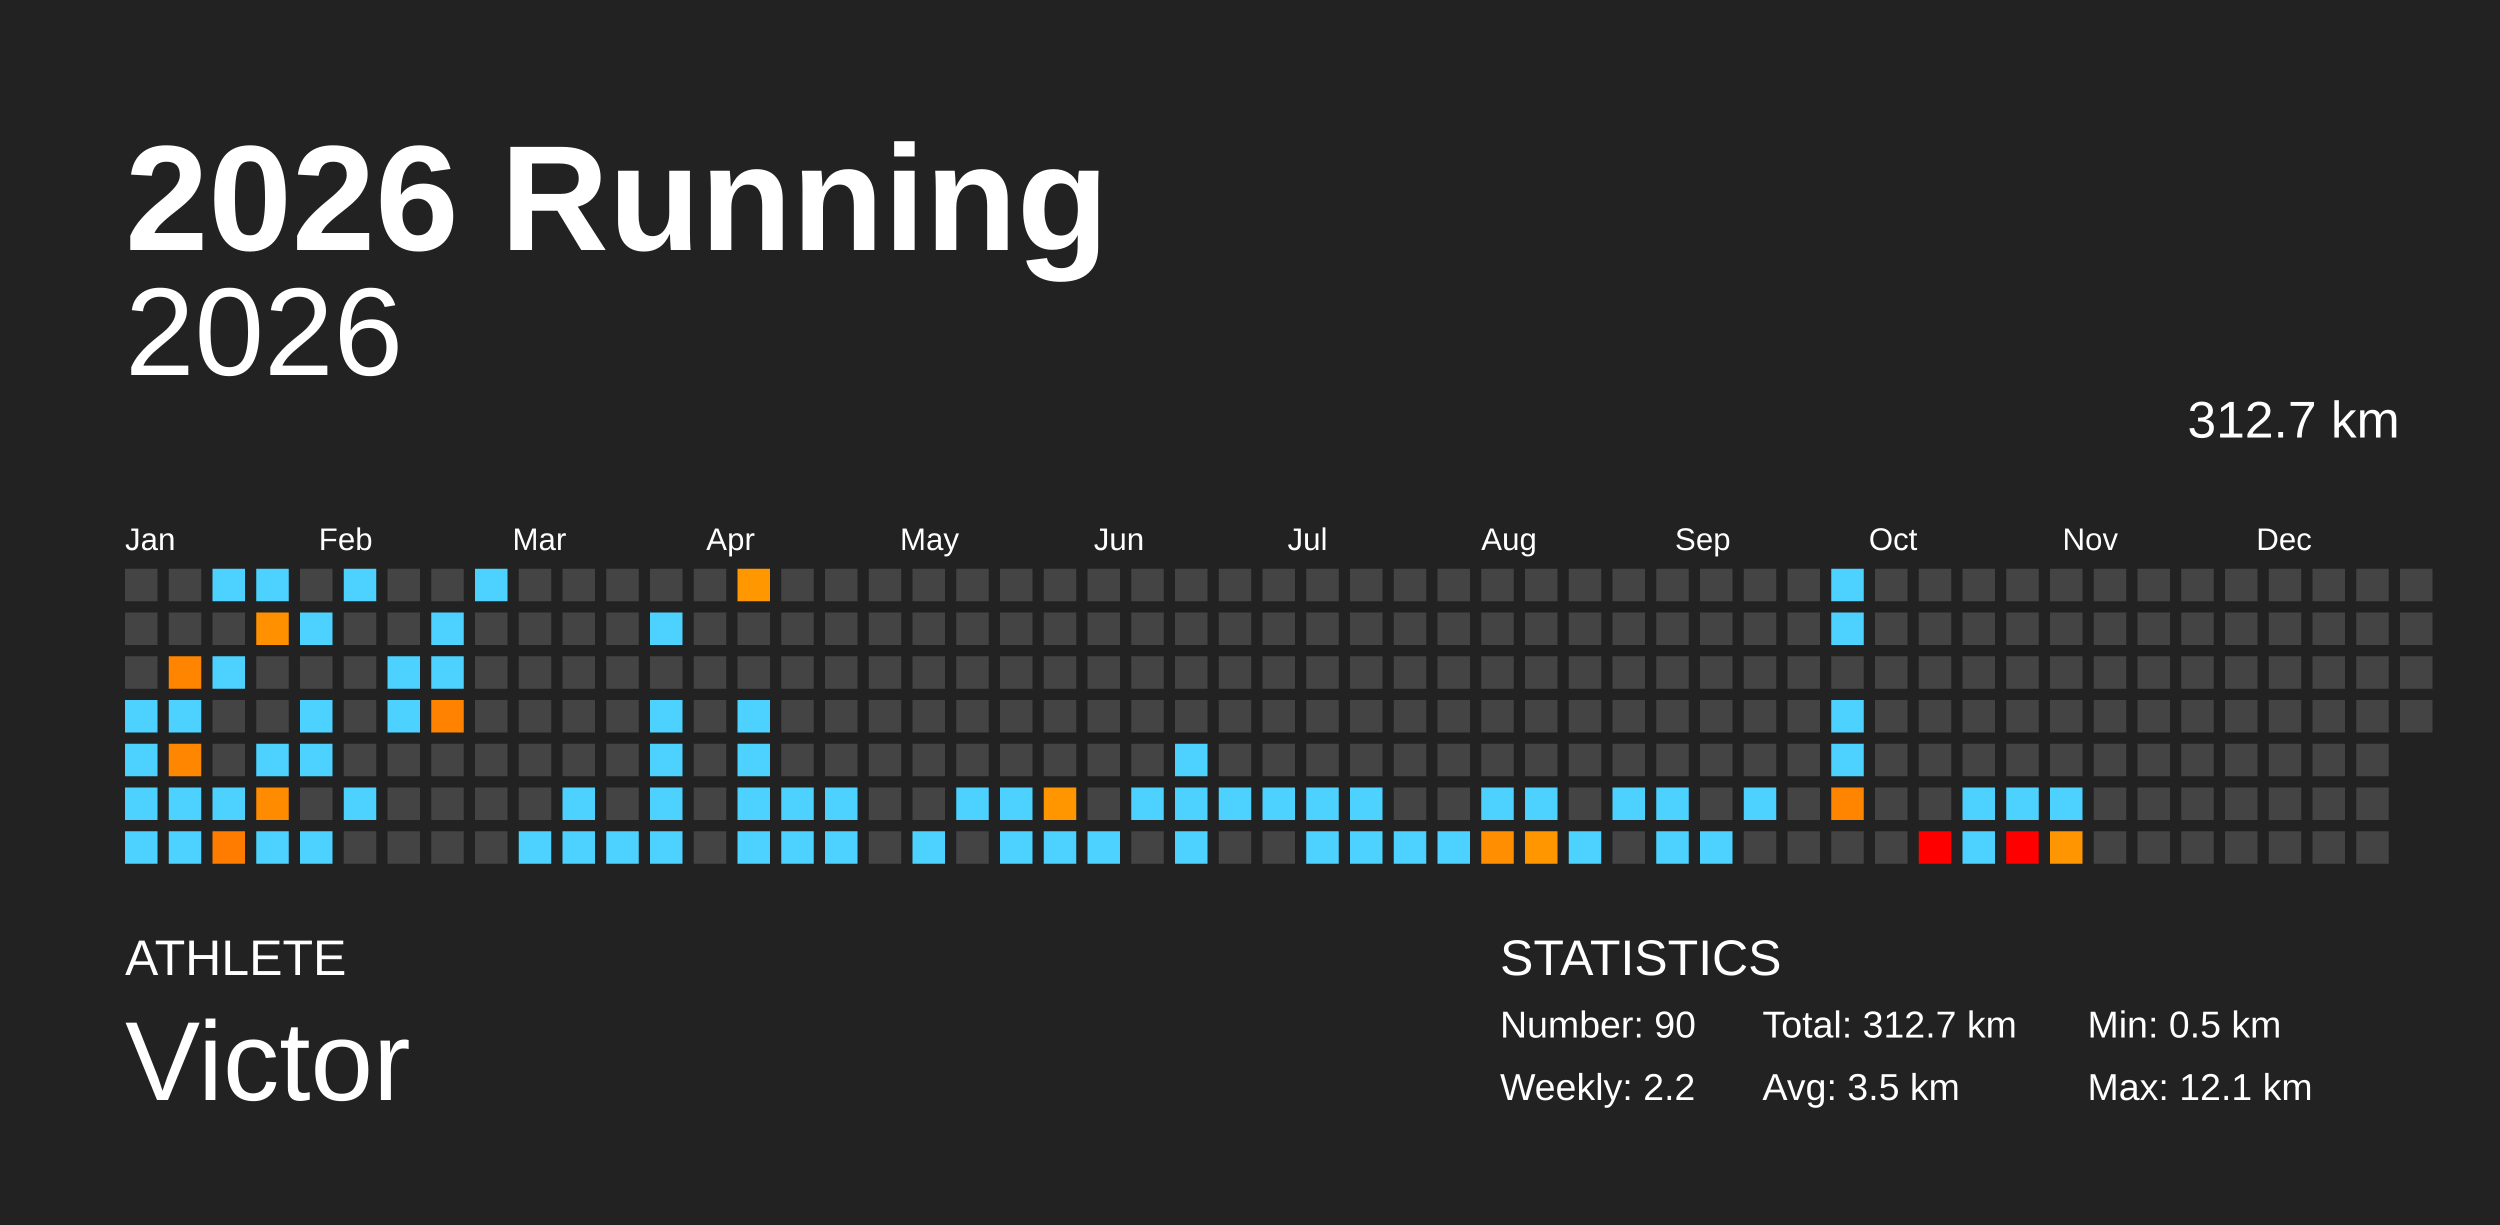
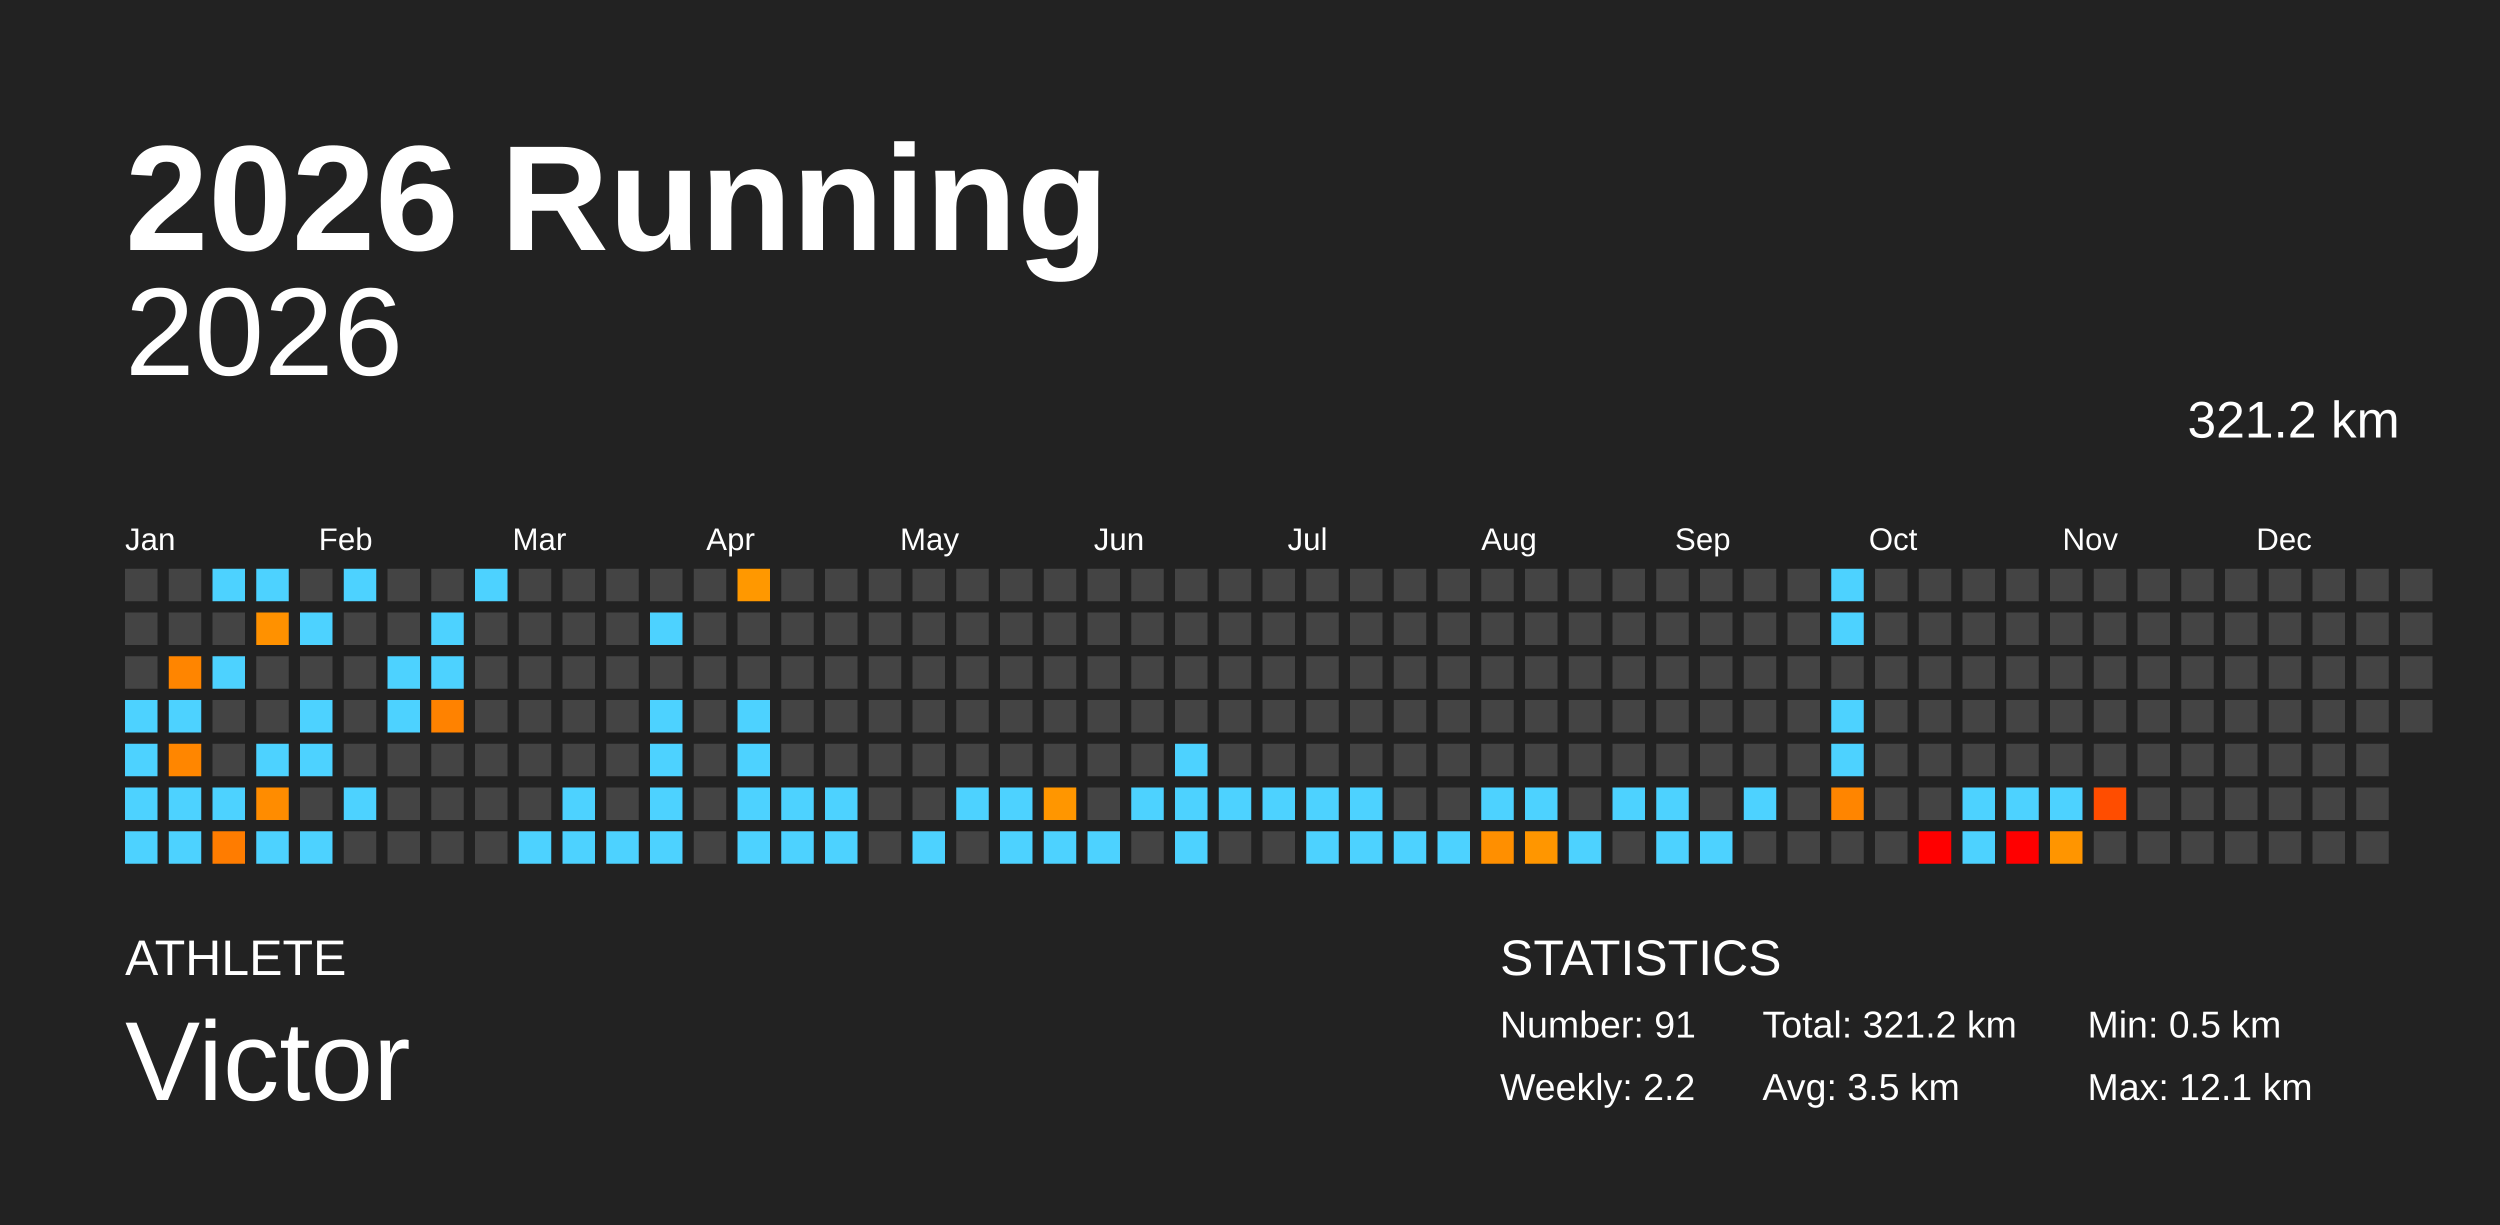
<svg xmlns="http://www.w3.org/2000/svg" baseProfile="full" height="98mm" version="1.1" viewBox="0,0,200,98" width="200mm">
  <defs />
  <rect fill="#222222" height="98" width="200" x="0" y="0" />
  <text fill="#FFFFFF" style="font-size:12px; font-family:Arial; font-weight:bold;" x="10" y="20">2026 Running</text>
  <text fill="#FFFFFF" style="font-size:4px; font-family:Arial" x="10" y="78">ATHLETE</text>
  <text fill="#FFFFFF" style="font-size:9px; font-family:Arial" x="10" y="88">Victor</text>
  <text fill="#FFFFFF" style="font-size:4px; font-family:Arial" x="120" y="78">STATISTICS</text>
-   <text fill="#FFFFFF" style="font-size:3px; font-family:Arial" x="120" y="83">Number: 90</text>
+   <text fill="#FFFFFF" style="font-size:3px; font-family:Arial" x="120" y="83">Number: 91</text>
  <text fill="#FFFFFF" style="font-size:3px; font-family:Arial" x="120" y="88">Weekly: 2.2</text>
-   <text fill="#FFFFFF" style="font-size:3px; font-family:Arial" x="141" y="83">Total: 312.7 km</text>
+   <text fill="#FFFFFF" style="font-size:3px; font-family:Arial" x="141" y="83">Total: 321.2 km</text>
  <text fill="#FFFFFF" style="font-size:3px; font-family:Arial" x="141" y="88">Avg: 3.5 km</text>
  <text fill="#FFFFFF" style="font-size:3px; font-family:Arial" x="167" y="83">Min: 0.5 km</text>
  <text fill="#FFFFFF" style="font-size:3px; font-family:Arial" x="167" y="88">Max: 12.1 km</text>
  <text alignment-baseline="hanging" fill="#FFFFFF" style="font-size:10.0px; font-family:Arial;" x="10" y="30">2026</text>
-   <text alignment-baseline="hanging" fill="#FFFFFF" style="font-size:4.125px; font-family:Arial;" x="175" y="35">312.7 km</text>
+   <text alignment-baseline="hanging" fill="#FFFFFF" style="font-size:4.125px; font-family:Arial;" x="175" y="35">321.2 km</text>
  <text fill="#FFFFFF" style="font-size:2.5px; font-family:Arial" x="10.0" y="44">Jan</text>
  <text fill="#FFFFFF" style="font-size:2.5px; font-family:Arial" x="25.5" y="44">Feb</text>
  <text fill="#FFFFFF" style="font-size:2.5px; font-family:Arial" x="41.0" y="44">Mar</text>
  <text fill="#FFFFFF" style="font-size:2.5px; font-family:Arial" x="56.5" y="44">Apr</text>
  <text fill="#FFFFFF" style="font-size:2.5px; font-family:Arial" x="72.0" y="44">May</text>
  <text fill="#FFFFFF" style="font-size:2.5px; font-family:Arial" x="87.5" y="44">Jun</text>
  <text fill="#FFFFFF" style="font-size:2.5px; font-family:Arial" x="103.0" y="44">Jul</text>
  <text fill="#FFFFFF" style="font-size:2.5px; font-family:Arial" x="118.5" y="44">Aug</text>
  <text fill="#FFFFFF" style="font-size:2.5px; font-family:Arial" x="134.0" y="44">Sep</text>
  <text fill="#FFFFFF" style="font-size:2.5px; font-family:Arial" x="149.5" y="44">Oct</text>
  <text fill="#FFFFFF" style="font-size:2.5px; font-family:Arial" x="165.0" y="44">Nov</text>
  <text fill="#FFFFFF" style="font-size:2.5px; font-family:Arial" x="180.5" y="44">Dec</text>
  <rect fill="#444444" height="2.6" width="2.6" x="10.0" y="45.5" />
  <rect fill="#444444" height="2.6" width="2.6" x="10.0" y="49.0" />
  <rect fill="#444444" height="2.6" width="2.6" x="10.0" y="52.5" />
  <rect fill="#4dd2ff" height="2.6" width="2.6" x="10.0" y="56.0" />
  <rect fill="#4dd2ff" height="2.6" width="2.6" x="10.0" y="59.5" />
  <rect fill="#4dd2ff" height="2.6" width="2.6" x="10.0" y="63.0" />
  <rect fill="#4dd2ff" height="2.6" width="2.6" x="10.0" y="66.5" />
  <rect fill="#444444" height="2.6" width="2.6" x="13.5" y="45.5" />
  <rect fill="#444444" height="2.6" width="2.6" x="13.5" y="49.0" />
  <rect fill="#ff8500" height="2.6" width="2.6" x="13.5" y="52.5" />
  <rect fill="#4dd2ff" height="2.6" width="2.6" x="13.5" y="56.0" />
  <rect fill="#ff8600" height="2.6" width="2.6" x="13.5" y="59.5" />
  <rect fill="#4dd2ff" height="2.6" width="2.6" x="13.5" y="63.0" />
  <rect fill="#4dd2ff" height="2.6" width="2.6" x="13.5" y="66.5" />
  <rect fill="#4dd2ff" height="2.6" width="2.6" x="17.0" y="45.5" />
  <rect fill="#444444" height="2.6" width="2.6" x="17.0" y="49.0" />
  <rect fill="#4dd2ff" height="2.6" width="2.6" x="17.0" y="52.5" />
  <rect fill="#444444" height="2.6" width="2.6" x="17.0" y="56.0" />
  <rect fill="#444444" height="2.6" width="2.6" x="17.0" y="59.5" />
  <rect fill="#4dd2ff" height="2.6" width="2.6" x="17.0" y="63.0" />
  <rect fill="#ff7c00" height="2.6" width="2.6" x="17.0" y="66.5" />
  <rect fill="#4dd2ff" height="2.6" width="2.6" x="20.5" y="45.5" />
  <rect fill="#ff9100" height="2.6" width="2.6" x="20.5" y="49.0" />
  <rect fill="#444444" height="2.6" width="2.6" x="20.5" y="52.5" />
  <rect fill="#444444" height="2.6" width="2.6" x="20.5" y="56.0" />
  <rect fill="#4dd2ff" height="2.6" width="2.6" x="20.5" y="59.5" />
  <rect fill="#ff8c00" height="2.6" width="2.6" x="20.5" y="63.0" />
  <rect fill="#4dd2ff" height="2.6" width="2.6" x="20.5" y="66.5" />
  <rect fill="#444444" height="2.6" width="2.6" x="24.0" y="45.5" />
  <rect fill="#4dd2ff" height="2.6" width="2.6" x="24.0" y="49.0" />
  <rect fill="#444444" height="2.6" width="2.6" x="24.0" y="52.5" />
  <rect fill="#4dd2ff" height="2.6" width="2.6" x="24.0" y="56.0" />
  <rect fill="#4dd2ff" height="2.6" width="2.6" x="24.0" y="59.5" />
  <rect fill="#444444" height="2.6" width="2.6" x="24.0" y="63.0" />
  <rect fill="#4dd2ff" height="2.6" width="2.6" x="24.0" y="66.5" />
  <rect fill="#4dd2ff" height="2.6" width="2.6" x="27.5" y="45.5" />
  <rect fill="#444444" height="2.6" width="2.6" x="27.5" y="49.0" />
  <rect fill="#444444" height="2.6" width="2.6" x="27.5" y="52.5" />
  <rect fill="#444444" height="2.6" width="2.6" x="27.5" y="56.0" />
  <rect fill="#444444" height="2.6" width="2.6" x="27.5" y="59.5" />
  <rect fill="#4dd2ff" height="2.6" width="2.6" x="27.5" y="63.0" />
  <rect fill="#444444" height="2.6" width="2.6" x="27.5" y="66.5" />
  <rect fill="#444444" height="2.6" width="2.6" x="31.0" y="45.5" />
  <rect fill="#444444" height="2.6" width="2.6" x="31.0" y="49.0" />
  <rect fill="#4dd2ff" height="2.6" width="2.6" x="31.0" y="52.5" />
  <rect fill="#4dd2ff" height="2.6" width="2.6" x="31.0" y="56.0" />
  <rect fill="#444444" height="2.6" width="2.6" x="31.0" y="59.5" />
  <rect fill="#444444" height="2.6" width="2.6" x="31.0" y="63.0" />
  <rect fill="#444444" height="2.6" width="2.6" x="31.0" y="66.5" />
  <rect fill="#444444" height="2.6" width="2.6" x="34.5" y="45.5" />
  <rect fill="#4dd2ff" height="2.6" width="2.6" x="34.5" y="49.0" />
  <rect fill="#4dd2ff" height="2.6" width="2.6" x="34.5" y="52.5" />
  <rect fill="#ff8200" height="2.6" width="2.6" x="34.5" y="56.0" />
  <rect fill="#444444" height="2.6" width="2.6" x="34.5" y="59.5" />
  <rect fill="#444444" height="2.6" width="2.6" x="34.5" y="63.0" />
  <rect fill="#444444" height="2.6" width="2.6" x="34.5" y="66.5" />
  <rect fill="#4dd2ff" height="2.6" width="2.6" x="38.0" y="45.5" />
  <rect fill="#444444" height="2.6" width="2.6" x="38.0" y="49.0" />
  <rect fill="#444444" height="2.6" width="2.6" x="38.0" y="52.5" />
  <rect fill="#444444" height="2.6" width="2.6" x="38.0" y="56.0" />
  <rect fill="#444444" height="2.6" width="2.6" x="38.0" y="59.5" />
  <rect fill="#444444" height="2.6" width="2.6" x="38.0" y="63.0" />
  <rect fill="#444444" height="2.6" width="2.6" x="38.0" y="66.5" />
  <rect fill="#444444" height="2.6" width="2.6" x="41.5" y="45.5" />
  <rect fill="#444444" height="2.6" width="2.6" x="41.5" y="49.0" />
  <rect fill="#444444" height="2.6" width="2.6" x="41.5" y="52.5" />
  <rect fill="#444444" height="2.6" width="2.6" x="41.5" y="56.0" />
  <rect fill="#444444" height="2.6" width="2.6" x="41.5" y="59.5" />
  <rect fill="#444444" height="2.6" width="2.6" x="41.5" y="63.0" />
  <rect fill="#4dd2ff" height="2.6" width="2.6" x="41.5" y="66.5" />
  <rect fill="#444444" height="2.6" width="2.6" x="45.0" y="45.5" />
  <rect fill="#444444" height="2.6" width="2.6" x="45.0" y="49.0" />
  <rect fill="#444444" height="2.6" width="2.6" x="45.0" y="52.5" />
  <rect fill="#444444" height="2.6" width="2.6" x="45.0" y="56.0" />
  <rect fill="#444444" height="2.6" width="2.6" x="45.0" y="59.5" />
  <rect fill="#4dd2ff" height="2.6" width="2.6" x="45.0" y="63.0" />
  <rect fill="#4dd2ff" height="2.6" width="2.6" x="45.0" y="66.5" />
  <rect fill="#444444" height="2.6" width="2.6" x="48.5" y="45.5" />
  <rect fill="#444444" height="2.6" width="2.6" x="48.5" y="49.0" />
  <rect fill="#444444" height="2.6" width="2.6" x="48.5" y="52.5" />
  <rect fill="#444444" height="2.6" width="2.6" x="48.5" y="56.0" />
  <rect fill="#444444" height="2.6" width="2.6" x="48.5" y="59.5" />
  <rect fill="#444444" height="2.6" width="2.6" x="48.5" y="63.0" />
  <rect fill="#4dd2ff" height="2.6" width="2.6" x="48.5" y="66.5" />
  <rect fill="#444444" height="2.6" width="2.6" x="52.0" y="45.5" />
  <rect fill="#4dd2ff" height="2.6" width="2.6" x="52.0" y="49.0" />
  <rect fill="#444444" height="2.6" width="2.6" x="52.0" y="52.5" />
  <rect fill="#4dd2ff" height="2.6" width="2.6" x="52.0" y="56.0" />
  <rect fill="#4dd2ff" height="2.6" width="2.6" x="52.0" y="59.5" />
  <rect fill="#4dd2ff" height="2.6" width="2.6" x="52.0" y="63.0" />
  <rect fill="#4dd2ff" height="2.6" width="2.6" x="52.0" y="66.5" />
  <rect fill="#444444" height="2.6" width="2.6" x="55.5" y="45.5" />
  <rect fill="#444444" height="2.6" width="2.6" x="55.5" y="49.0" />
  <rect fill="#444444" height="2.6" width="2.6" x="55.5" y="52.5" />
  <rect fill="#444444" height="2.6" width="2.6" x="55.5" y="56.0" />
  <rect fill="#444444" height="2.6" width="2.6" x="55.5" y="59.5" />
  <rect fill="#444444" height="2.6" width="2.6" x="55.5" y="63.0" />
  <rect fill="#444444" height="2.6" width="2.6" x="55.5" y="66.5" />
  <rect fill="#ff9800" height="2.6" width="2.6" x="59.0" y="45.5" />
  <rect fill="#444444" height="2.6" width="2.6" x="59.0" y="49.0" />
  <rect fill="#444444" height="2.6" width="2.6" x="59.0" y="52.5" />
  <rect fill="#4dd2ff" height="2.6" width="2.6" x="59.0" y="56.0" />
  <rect fill="#4dd2ff" height="2.6" width="2.6" x="59.0" y="59.5" />
  <rect fill="#4dd2ff" height="2.6" width="2.6" x="59.0" y="63.0" />
  <rect fill="#4dd2ff" height="2.6" width="2.6" x="59.0" y="66.5" />
  <rect fill="#444444" height="2.6" width="2.6" x="62.5" y="45.5" />
  <rect fill="#444444" height="2.6" width="2.6" x="62.5" y="49.0" />
  <rect fill="#444444" height="2.6" width="2.6" x="62.5" y="52.5" />
  <rect fill="#444444" height="2.6" width="2.6" x="62.5" y="56.0" />
  <rect fill="#444444" height="2.6" width="2.6" x="62.5" y="59.5" />
  <rect fill="#4dd2ff" height="2.6" width="2.6" x="62.5" y="63.0" />
  <rect fill="#4dd2ff" height="2.6" width="2.6" x="62.5" y="66.5" />
  <rect fill="#444444" height="2.6" width="2.6" x="66.0" y="45.5" />
  <rect fill="#444444" height="2.6" width="2.6" x="66.0" y="49.0" />
  <rect fill="#444444" height="2.6" width="2.6" x="66.0" y="52.5" />
  <rect fill="#444444" height="2.6" width="2.6" x="66.0" y="56.0" />
  <rect fill="#444444" height="2.6" width="2.6" x="66.0" y="59.5" />
  <rect fill="#4dd2ff" height="2.6" width="2.6" x="66.0" y="63.0" />
  <rect fill="#4dd2ff" height="2.6" width="2.6" x="66.0" y="66.5" />
  <rect fill="#444444" height="2.6" width="2.6" x="69.5" y="45.5" />
  <rect fill="#444444" height="2.6" width="2.6" x="69.5" y="49.0" />
  <rect fill="#444444" height="2.6" width="2.6" x="69.5" y="52.5" />
  <rect fill="#444444" height="2.6" width="2.6" x="69.5" y="56.0" />
  <rect fill="#444444" height="2.6" width="2.6" x="69.5" y="59.5" />
  <rect fill="#444444" height="2.6" width="2.6" x="69.5" y="63.0" />
  <rect fill="#444444" height="2.6" width="2.6" x="69.5" y="66.5" />
  <rect fill="#444444" height="2.6" width="2.6" x="73.0" y="45.5" />
  <rect fill="#444444" height="2.6" width="2.6" x="73.0" y="49.0" />
  <rect fill="#444444" height="2.6" width="2.6" x="73.0" y="52.5" />
  <rect fill="#444444" height="2.6" width="2.6" x="73.0" y="56.0" />
  <rect fill="#444444" height="2.6" width="2.6" x="73.0" y="59.5" />
  <rect fill="#444444" height="2.6" width="2.6" x="73.0" y="63.0" />
  <rect fill="#4dd2ff" height="2.6" width="2.6" x="73.0" y="66.5" />
  <rect fill="#444444" height="2.6" width="2.6" x="76.5" y="45.5" />
  <rect fill="#444444" height="2.6" width="2.6" x="76.5" y="49.0" />
  <rect fill="#444444" height="2.6" width="2.6" x="76.5" y="52.5" />
  <rect fill="#444444" height="2.6" width="2.6" x="76.5" y="56.0" />
  <rect fill="#444444" height="2.6" width="2.6" x="76.5" y="59.5" />
  <rect fill="#4dd2ff" height="2.6" width="2.6" x="76.5" y="63.0" />
  <rect fill="#444444" height="2.6" width="2.6" x="76.5" y="66.5" />
  <rect fill="#444444" height="2.6" width="2.6" x="80.0" y="45.5" />
  <rect fill="#444444" height="2.6" width="2.6" x="80.0" y="49.0" />
  <rect fill="#444444" height="2.6" width="2.6" x="80.0" y="52.5" />
  <rect fill="#444444" height="2.6" width="2.6" x="80.0" y="56.0" />
  <rect fill="#444444" height="2.6" width="2.6" x="80.0" y="59.5" />
  <rect fill="#4dd2ff" height="2.6" width="2.6" x="80.0" y="63.0" />
  <rect fill="#4dd2ff" height="2.6" width="2.6" x="80.0" y="66.5" />
  <rect fill="#444444" height="2.6" width="2.6" x="83.5" y="45.5" />
  <rect fill="#444444" height="2.6" width="2.6" x="83.5" y="49.0" />
  <rect fill="#444444" height="2.6" width="2.6" x="83.5" y="52.5" />
  <rect fill="#444444" height="2.6" width="2.6" x="83.5" y="56.0" />
  <rect fill="#444444" height="2.6" width="2.6" x="83.5" y="59.5" />
  <rect fill="#ff9600" height="2.6" width="2.6" x="83.5" y="63.0" />
  <rect fill="#4dd2ff" height="2.6" width="2.6" x="83.5" y="66.5" />
  <rect fill="#444444" height="2.6" width="2.6" x="87.0" y="45.5" />
  <rect fill="#444444" height="2.6" width="2.6" x="87.0" y="49.0" />
  <rect fill="#444444" height="2.6" width="2.6" x="87.0" y="52.5" />
  <rect fill="#444444" height="2.6" width="2.6" x="87.0" y="56.0" />
  <rect fill="#444444" height="2.6" width="2.6" x="87.0" y="59.5" />
  <rect fill="#444444" height="2.6" width="2.6" x="87.0" y="63.0" />
  <rect fill="#4dd2ff" height="2.6" width="2.6" x="87.0" y="66.5" />
  <rect fill="#444444" height="2.6" width="2.6" x="90.5" y="45.5" />
  <rect fill="#444444" height="2.6" width="2.6" x="90.5" y="49.0" />
  <rect fill="#444444" height="2.6" width="2.6" x="90.5" y="52.5" />
  <rect fill="#444444" height="2.6" width="2.6" x="90.5" y="56.0" />
  <rect fill="#444444" height="2.6" width="2.6" x="90.5" y="59.5" />
  <rect fill="#4dd2ff" height="2.6" width="2.6" x="90.5" y="63.0" />
  <rect fill="#444444" height="2.6" width="2.6" x="90.5" y="66.5" />
  <rect fill="#444444" height="2.6" width="2.6" x="94.0" y="45.5" />
  <rect fill="#444444" height="2.6" width="2.6" x="94.0" y="49.0" />
  <rect fill="#444444" height="2.6" width="2.6" x="94.0" y="52.5" />
  <rect fill="#444444" height="2.6" width="2.6" x="94.0" y="56.0" />
  <rect fill="#4dd2ff" height="2.6" width="2.6" x="94.0" y="59.5" />
  <rect fill="#4dd2ff" height="2.6" width="2.6" x="94.0" y="63.0" />
  <rect fill="#4dd2ff" height="2.6" width="2.6" x="94.0" y="66.5" />
  <rect fill="#444444" height="2.6" width="2.6" x="97.5" y="45.5" />
  <rect fill="#444444" height="2.6" width="2.6" x="97.5" y="49.0" />
  <rect fill="#444444" height="2.6" width="2.6" x="97.5" y="52.5" />
  <rect fill="#444444" height="2.6" width="2.6" x="97.5" y="56.0" />
  <rect fill="#444444" height="2.6" width="2.6" x="97.5" y="59.5" />
  <rect fill="#4dd2ff" height="2.6" width="2.6" x="97.5" y="63.0" />
  <rect fill="#444444" height="2.6" width="2.6" x="97.5" y="66.5" />
  <rect fill="#444444" height="2.6" width="2.6" x="101.0" y="45.5" />
  <rect fill="#444444" height="2.6" width="2.6" x="101.0" y="49.0" />
  <rect fill="#444444" height="2.6" width="2.6" x="101.0" y="52.5" />
  <rect fill="#444444" height="2.6" width="2.6" x="101.0" y="56.0" />
  <rect fill="#444444" height="2.6" width="2.6" x="101.0" y="59.5" />
  <rect fill="#4dd2ff" height="2.6" width="2.6" x="101.0" y="63.0" />
  <rect fill="#444444" height="2.6" width="2.6" x="101.0" y="66.5" />
  <rect fill="#444444" height="2.6" width="2.6" x="104.5" y="45.5" />
  <rect fill="#444444" height="2.6" width="2.6" x="104.5" y="49.0" />
  <rect fill="#444444" height="2.6" width="2.6" x="104.5" y="52.5" />
  <rect fill="#444444" height="2.6" width="2.6" x="104.5" y="56.0" />
  <rect fill="#444444" height="2.6" width="2.6" x="104.5" y="59.5" />
  <rect fill="#4dd2ff" height="2.6" width="2.6" x="104.5" y="63.0" />
  <rect fill="#4dd2ff" height="2.6" width="2.6" x="104.5" y="66.5" />
  <rect fill="#444444" height="2.6" width="2.6" x="108.0" y="45.5" />
  <rect fill="#444444" height="2.6" width="2.6" x="108.0" y="49.0" />
  <rect fill="#444444" height="2.6" width="2.6" x="108.0" y="52.5" />
  <rect fill="#444444" height="2.6" width="2.6" x="108.0" y="56.0" />
  <rect fill="#444444" height="2.6" width="2.6" x="108.0" y="59.5" />
  <rect fill="#4dd2ff" height="2.6" width="2.6" x="108.0" y="63.0" />
  <rect fill="#4dd2ff" height="2.6" width="2.6" x="108.0" y="66.5" />
  <rect fill="#444444" height="2.6" width="2.6" x="111.5" y="45.5" />
  <rect fill="#444444" height="2.6" width="2.6" x="111.5" y="49.0" />
  <rect fill="#444444" height="2.6" width="2.6" x="111.5" y="52.5" />
  <rect fill="#444444" height="2.6" width="2.6" x="111.5" y="56.0" />
  <rect fill="#444444" height="2.6" width="2.6" x="111.5" y="59.5" />
  <rect fill="#444444" height="2.6" width="2.6" x="111.5" y="63.0" />
  <rect fill="#4dd2ff" height="2.6" width="2.6" x="111.5" y="66.5" />
  <rect fill="#444444" height="2.6" width="2.6" x="115.0" y="45.5" />
  <rect fill="#444444" height="2.6" width="2.6" x="115.0" y="49.0" />
  <rect fill="#444444" height="2.6" width="2.6" x="115.0" y="52.5" />
  <rect fill="#444444" height="2.6" width="2.6" x="115.0" y="56.0" />
  <rect fill="#444444" height="2.6" width="2.6" x="115.0" y="59.5" />
  <rect fill="#444444" height="2.6" width="2.6" x="115.0" y="63.0" />
  <rect fill="#4dd2ff" height="2.6" width="2.6" x="115.0" y="66.5" />
  <rect fill="#444444" height="2.6" width="2.6" x="118.5" y="45.5" />
  <rect fill="#444444" height="2.6" width="2.6" x="118.5" y="49.0" />
  <rect fill="#444444" height="2.6" width="2.6" x="118.5" y="52.5" />
  <rect fill="#444444" height="2.6" width="2.6" x="118.5" y="56.0" />
  <rect fill="#444444" height="2.6" width="2.6" x="118.5" y="59.5" />
  <rect fill="#4dd2ff" height="2.6" width="2.6" x="118.5" y="63.0" />
  <rect fill="#ff8f00" height="2.6" width="2.6" x="118.5" y="66.5" />
  <rect fill="#444444" height="2.6" width="2.6" x="122.0" y="45.5" />
  <rect fill="#444444" height="2.6" width="2.6" x="122.0" y="49.0" />
  <rect fill="#444444" height="2.6" width="2.6" x="122.0" y="52.5" />
  <rect fill="#444444" height="2.6" width="2.6" x="122.0" y="56.0" />
  <rect fill="#444444" height="2.6" width="2.6" x="122.0" y="59.5" />
  <rect fill="#4dd2ff" height="2.6" width="2.6" x="122.0" y="63.0" />
  <rect fill="#ff9600" height="2.6" width="2.6" x="122.0" y="66.5" />
  <rect fill="#444444" height="2.6" width="2.6" x="125.5" y="45.5" />
  <rect fill="#444444" height="2.6" width="2.6" x="125.5" y="49.0" />
  <rect fill="#444444" height="2.6" width="2.6" x="125.5" y="52.5" />
  <rect fill="#444444" height="2.6" width="2.6" x="125.5" y="56.0" />
  <rect fill="#444444" height="2.6" width="2.6" x="125.5" y="59.5" />
  <rect fill="#444444" height="2.6" width="2.6" x="125.5" y="63.0" />
  <rect fill="#4dd2ff" height="2.6" width="2.6" x="125.5" y="66.5" />
  <rect fill="#444444" height="2.6" width="2.6" x="129.0" y="45.5" />
  <rect fill="#444444" height="2.6" width="2.6" x="129.0" y="49.0" />
  <rect fill="#444444" height="2.6" width="2.6" x="129.0" y="52.5" />
  <rect fill="#444444" height="2.6" width="2.6" x="129.0" y="56.0" />
  <rect fill="#444444" height="2.6" width="2.6" x="129.0" y="59.5" />
  <rect fill="#4dd2ff" height="2.6" width="2.6" x="129.0" y="63.0" />
  <rect fill="#444444" height="2.6" width="2.6" x="129.0" y="66.5" />
  <rect fill="#444444" height="2.6" width="2.6" x="132.5" y="45.5" />
  <rect fill="#444444" height="2.6" width="2.6" x="132.5" y="49.0" />
  <rect fill="#444444" height="2.6" width="2.6" x="132.5" y="52.5" />
  <rect fill="#444444" height="2.6" width="2.6" x="132.5" y="56.0" />
  <rect fill="#444444" height="2.6" width="2.6" x="132.5" y="59.5" />
  <rect fill="#4dd2ff" height="2.6" width="2.6" x="132.5" y="63.0" />
  <rect fill="#4dd2ff" height="2.6" width="2.6" x="132.5" y="66.5" />
  <rect fill="#444444" height="2.6" width="2.6" x="136.0" y="45.5" />
  <rect fill="#444444" height="2.6" width="2.6" x="136.0" y="49.0" />
  <rect fill="#444444" height="2.6" width="2.6" x="136.0" y="52.5" />
  <rect fill="#444444" height="2.6" width="2.6" x="136.0" y="56.0" />
  <rect fill="#444444" height="2.6" width="2.6" x="136.0" y="59.5" />
  <rect fill="#444444" height="2.6" width="2.6" x="136.0" y="63.0" />
  <rect fill="#4dd2ff" height="2.6" width="2.6" x="136.0" y="66.5" />
  <rect fill="#444444" height="2.6" width="2.6" x="139.5" y="45.5" />
  <rect fill="#444444" height="2.6" width="2.6" x="139.5" y="49.0" />
  <rect fill="#444444" height="2.6" width="2.6" x="139.5" y="52.5" />
  <rect fill="#444444" height="2.6" width="2.6" x="139.5" y="56.0" />
  <rect fill="#444444" height="2.6" width="2.6" x="139.5" y="59.5" />
  <rect fill="#4dd2ff" height="2.6" width="2.6" x="139.5" y="63.0" />
  <rect fill="#444444" height="2.6" width="2.6" x="139.5" y="66.5" />
  <rect fill="#444444" height="2.6" width="2.6" x="143.0" y="45.5" />
  <rect fill="#444444" height="2.6" width="2.6" x="143.0" y="49.0" />
  <rect fill="#444444" height="2.6" width="2.6" x="143.0" y="52.5" />
  <rect fill="#444444" height="2.6" width="2.6" x="143.0" y="56.0" />
  <rect fill="#444444" height="2.6" width="2.6" x="143.0" y="59.5" />
  <rect fill="#444444" height="2.6" width="2.6" x="143.0" y="63.0" />
  <rect fill="#444444" height="2.6" width="2.6" x="143.0" y="66.5" />
  <rect fill="#4dd2ff" height="2.6" width="2.6" x="146.5" y="45.5" />
  <rect fill="#4dd2ff" height="2.6" width="2.6" x="146.5" y="49.0" />
  <rect fill="#444444" height="2.6" width="2.6" x="146.5" y="52.5" />
  <rect fill="#4dd2ff" height="2.6" width="2.6" x="146.5" y="56.0" />
  <rect fill="#4dd2ff" height="2.6" width="2.6" x="146.5" y="59.5" />
  <rect fill="#ff8500" height="2.6" width="2.6" x="146.5" y="63.0" />
  <rect fill="#444444" height="2.6" width="2.6" x="146.5" y="66.5" />
  <rect fill="#444444" height="2.6" width="2.6" x="150.0" y="45.5" />
  <rect fill="#444444" height="2.6" width="2.6" x="150.0" y="49.0" />
  <rect fill="#444444" height="2.6" width="2.6" x="150.0" y="52.5" />
  <rect fill="#444444" height="2.6" width="2.6" x="150.0" y="56.0" />
  <rect fill="#444444" height="2.6" width="2.6" x="150.0" y="59.5" />
  <rect fill="#444444" height="2.6" width="2.6" x="150.0" y="63.0" />
  <rect fill="#444444" height="2.6" width="2.6" x="150.0" y="66.5" />
  <rect fill="#444444" height="2.6" width="2.6" x="153.5" y="45.5" />
  <rect fill="#444444" height="2.6" width="2.6" x="153.5" y="49.0" />
  <rect fill="#444444" height="2.6" width="2.6" x="153.5" y="52.5" />
  <rect fill="#444444" height="2.6" width="2.6" x="153.5" y="56.0" />
  <rect fill="#444444" height="2.6" width="2.6" x="153.5" y="59.5" />
  <rect fill="#444444" height="2.6" width="2.6" x="153.5" y="63.0" />
  <rect fill="red" height="2.6" width="2.6" x="153.5" y="66.5" />
  <rect fill="#444444" height="2.6" width="2.6" x="157.0" y="45.5" />
  <rect fill="#444444" height="2.6" width="2.6" x="157.0" y="49.0" />
  <rect fill="#444444" height="2.6" width="2.6" x="157.0" y="52.5" />
  <rect fill="#444444" height="2.6" width="2.6" x="157.0" y="56.0" />
  <rect fill="#444444" height="2.6" width="2.6" x="157.0" y="59.5" />
  <rect fill="#4dd2ff" height="2.6" width="2.6" x="157.0" y="63.0" />
  <rect fill="#4dd2ff" height="2.6" width="2.6" x="157.0" y="66.5" />
  <rect fill="#444444" height="2.6" width="2.6" x="160.5" y="45.5" />
  <rect fill="#444444" height="2.6" width="2.6" x="160.5" y="49.0" />
  <rect fill="#444444" height="2.6" width="2.6" x="160.5" y="52.5" />
  <rect fill="#444444" height="2.6" width="2.6" x="160.5" y="56.0" />
  <rect fill="#444444" height="2.6" width="2.6" x="160.5" y="59.5" />
  <rect fill="#4dd2ff" height="2.6" width="2.6" x="160.5" y="63.0" />
  <rect fill="red" height="2.6" width="2.6" x="160.5" y="66.5" />
  <rect fill="#444444" height="2.6" width="2.6" x="164.0" y="45.5" />
  <rect fill="#444444" height="2.6" width="2.6" x="164.0" y="49.0" />
  <rect fill="#444444" height="2.6" width="2.6" x="164.0" y="52.5" />
  <rect fill="#444444" height="2.6" width="2.6" x="164.0" y="56.0" />
  <rect fill="#444444" height="2.6" width="2.6" x="164.0" y="59.5" />
  <rect fill="#4dd2ff" height="2.6" width="2.6" x="164.0" y="63.0" />
  <rect fill="#ff9500" height="2.6" width="2.6" x="164.0" y="66.5" />
  <rect fill="#444444" height="2.6" width="2.6" x="167.5" y="45.5" />
  <rect fill="#444444" height="2.6" width="2.6" x="167.5" y="49.0" />
  <rect fill="#444444" height="2.6" width="2.6" x="167.5" y="52.5" />
  <rect fill="#444444" height="2.6" width="2.6" x="167.5" y="56.0" />
  <rect fill="#444444" height="2.6" width="2.6" x="167.5" y="59.5" />
-   <rect fill="#444444" height="2.6" width="2.6" x="167.5" y="63.0" />
+   <rect fill="#ff4d00" height="2.6" width="2.6" x="167.5" y="63.0" />
  <rect fill="#444444" height="2.6" width="2.6" x="167.5" y="66.5" />
  <rect fill="#444444" height="2.6" width="2.6" x="171.0" y="45.5" />
  <rect fill="#444444" height="2.6" width="2.6" x="171.0" y="49.0" />
  <rect fill="#444444" height="2.6" width="2.6" x="171.0" y="52.5" />
  <rect fill="#444444" height="2.6" width="2.6" x="171.0" y="56.0" />
  <rect fill="#444444" height="2.6" width="2.6" x="171.0" y="59.5" />
  <rect fill="#444444" height="2.6" width="2.6" x="171.0" y="63.0" />
  <rect fill="#444444" height="2.6" width="2.6" x="171.0" y="66.5" />
  <rect fill="#444444" height="2.6" width="2.6" x="174.5" y="45.5" />
  <rect fill="#444444" height="2.6" width="2.6" x="174.5" y="49.0" />
  <rect fill="#444444" height="2.6" width="2.6" x="174.5" y="52.5" />
  <rect fill="#444444" height="2.6" width="2.6" x="174.5" y="56.0" />
  <rect fill="#444444" height="2.6" width="2.6" x="174.5" y="59.5" />
  <rect fill="#444444" height="2.6" width="2.6" x="174.5" y="63.0" />
  <rect fill="#444444" height="2.6" width="2.6" x="174.5" y="66.5" />
  <rect fill="#444444" height="2.6" width="2.6" x="178.0" y="45.5" />
  <rect fill="#444444" height="2.6" width="2.6" x="178.0" y="49.0" />
  <rect fill="#444444" height="2.6" width="2.6" x="178.0" y="52.5" />
  <rect fill="#444444" height="2.6" width="2.6" x="178.0" y="56.0" />
  <rect fill="#444444" height="2.6" width="2.6" x="178.0" y="59.5" />
  <rect fill="#444444" height="2.6" width="2.6" x="178.0" y="63.0" />
  <rect fill="#444444" height="2.6" width="2.6" x="178.0" y="66.5" />
  <rect fill="#444444" height="2.6" width="2.6" x="181.5" y="45.5" />
  <rect fill="#444444" height="2.6" width="2.6" x="181.5" y="49.0" />
  <rect fill="#444444" height="2.6" width="2.6" x="181.5" y="52.5" />
  <rect fill="#444444" height="2.6" width="2.6" x="181.5" y="56.0" />
  <rect fill="#444444" height="2.6" width="2.6" x="181.5" y="59.5" />
  <rect fill="#444444" height="2.6" width="2.6" x="181.5" y="63.0" />
  <rect fill="#444444" height="2.6" width="2.6" x="181.5" y="66.5" />
  <rect fill="#444444" height="2.6" width="2.6" x="185.0" y="45.5" />
  <rect fill="#444444" height="2.6" width="2.6" x="185.0" y="49.0" />
  <rect fill="#444444" height="2.6" width="2.6" x="185.0" y="52.5" />
  <rect fill="#444444" height="2.6" width="2.6" x="185.0" y="56.0" />
  <rect fill="#444444" height="2.6" width="2.6" x="185.0" y="59.5" />
  <rect fill="#444444" height="2.6" width="2.6" x="185.0" y="63.0" />
  <rect fill="#444444" height="2.6" width="2.6" x="185.0" y="66.5" />
  <rect fill="#444444" height="2.6" width="2.6" x="188.5" y="45.5" />
  <rect fill="#444444" height="2.6" width="2.6" x="188.5" y="49.0" />
  <rect fill="#444444" height="2.6" width="2.6" x="188.5" y="52.5" />
  <rect fill="#444444" height="2.6" width="2.6" x="188.5" y="56.0" />
  <rect fill="#444444" height="2.6" width="2.6" x="188.5" y="59.5" />
  <rect fill="#444444" height="2.6" width="2.6" x="188.5" y="63.0" />
  <rect fill="#444444" height="2.6" width="2.6" x="188.5" y="66.5" />
  <rect fill="#444444" height="2.6" width="2.6" x="192.0" y="45.5" />
  <rect fill="#444444" height="2.6" width="2.6" x="192.0" y="49.0" />
  <rect fill="#444444" height="2.6" width="2.6" x="192.0" y="52.5" />
  <rect fill="#444444" height="2.6" width="2.6" x="192.0" y="56.0" />
</svg>
